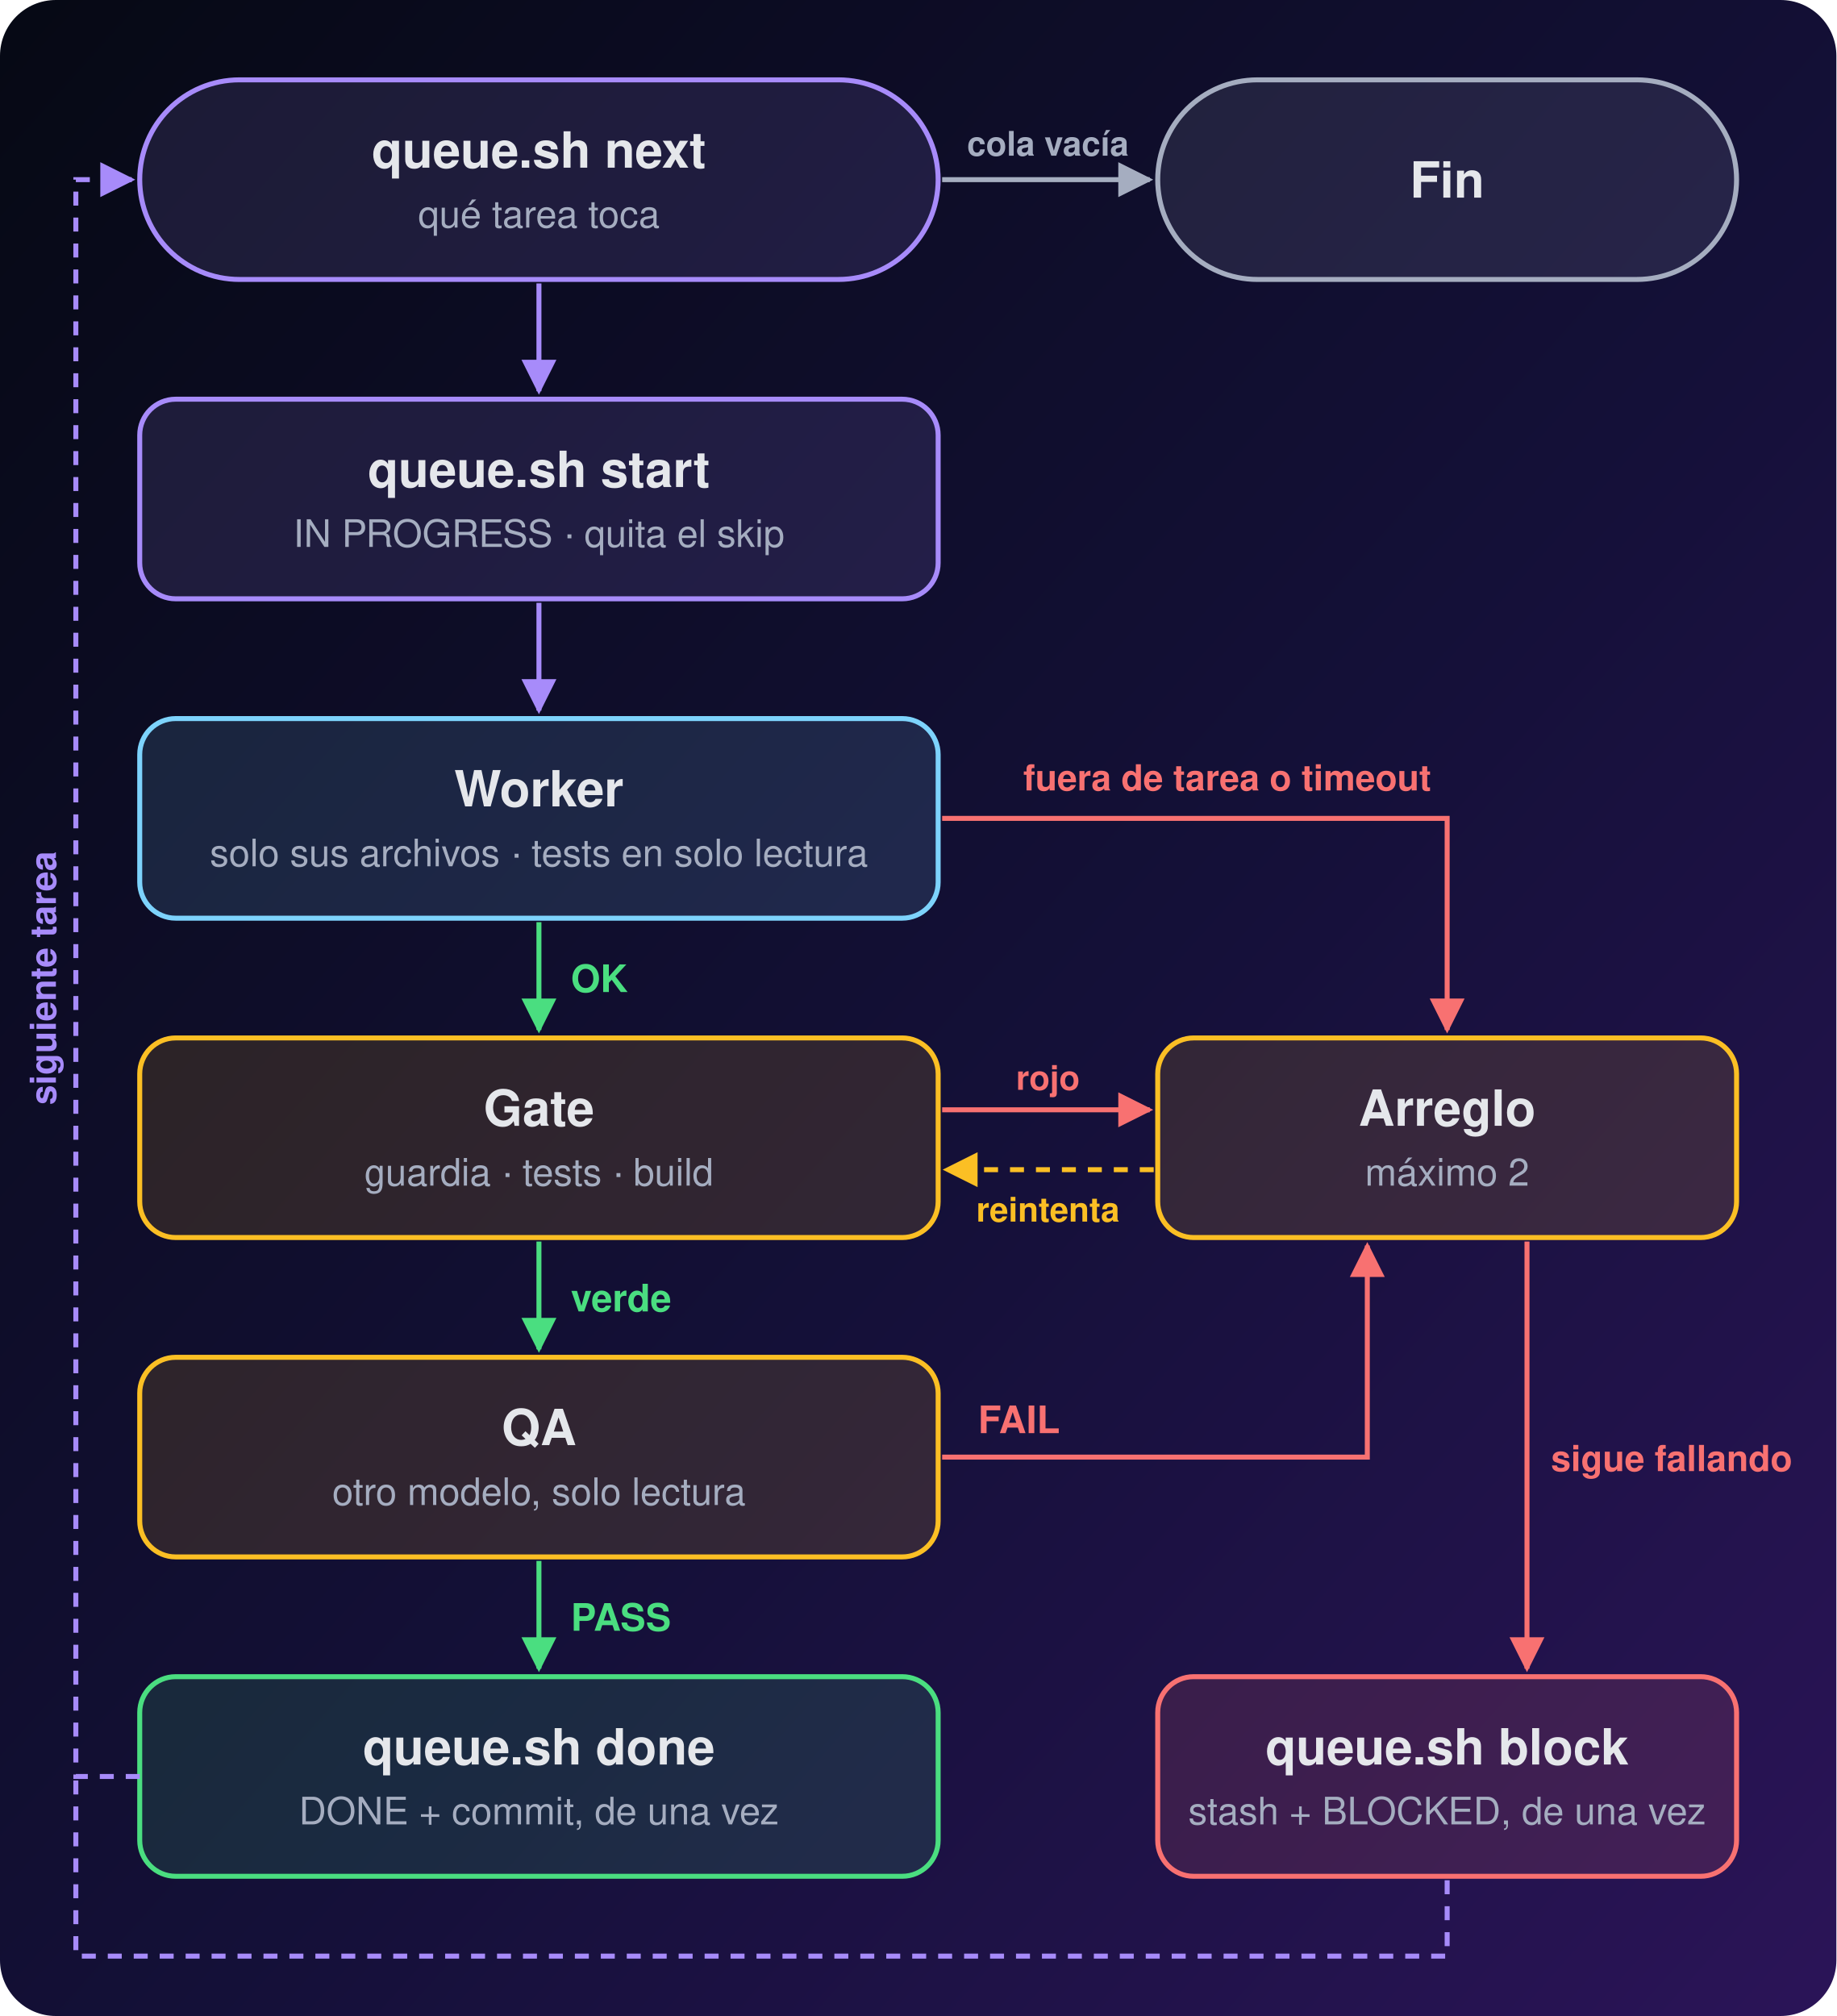
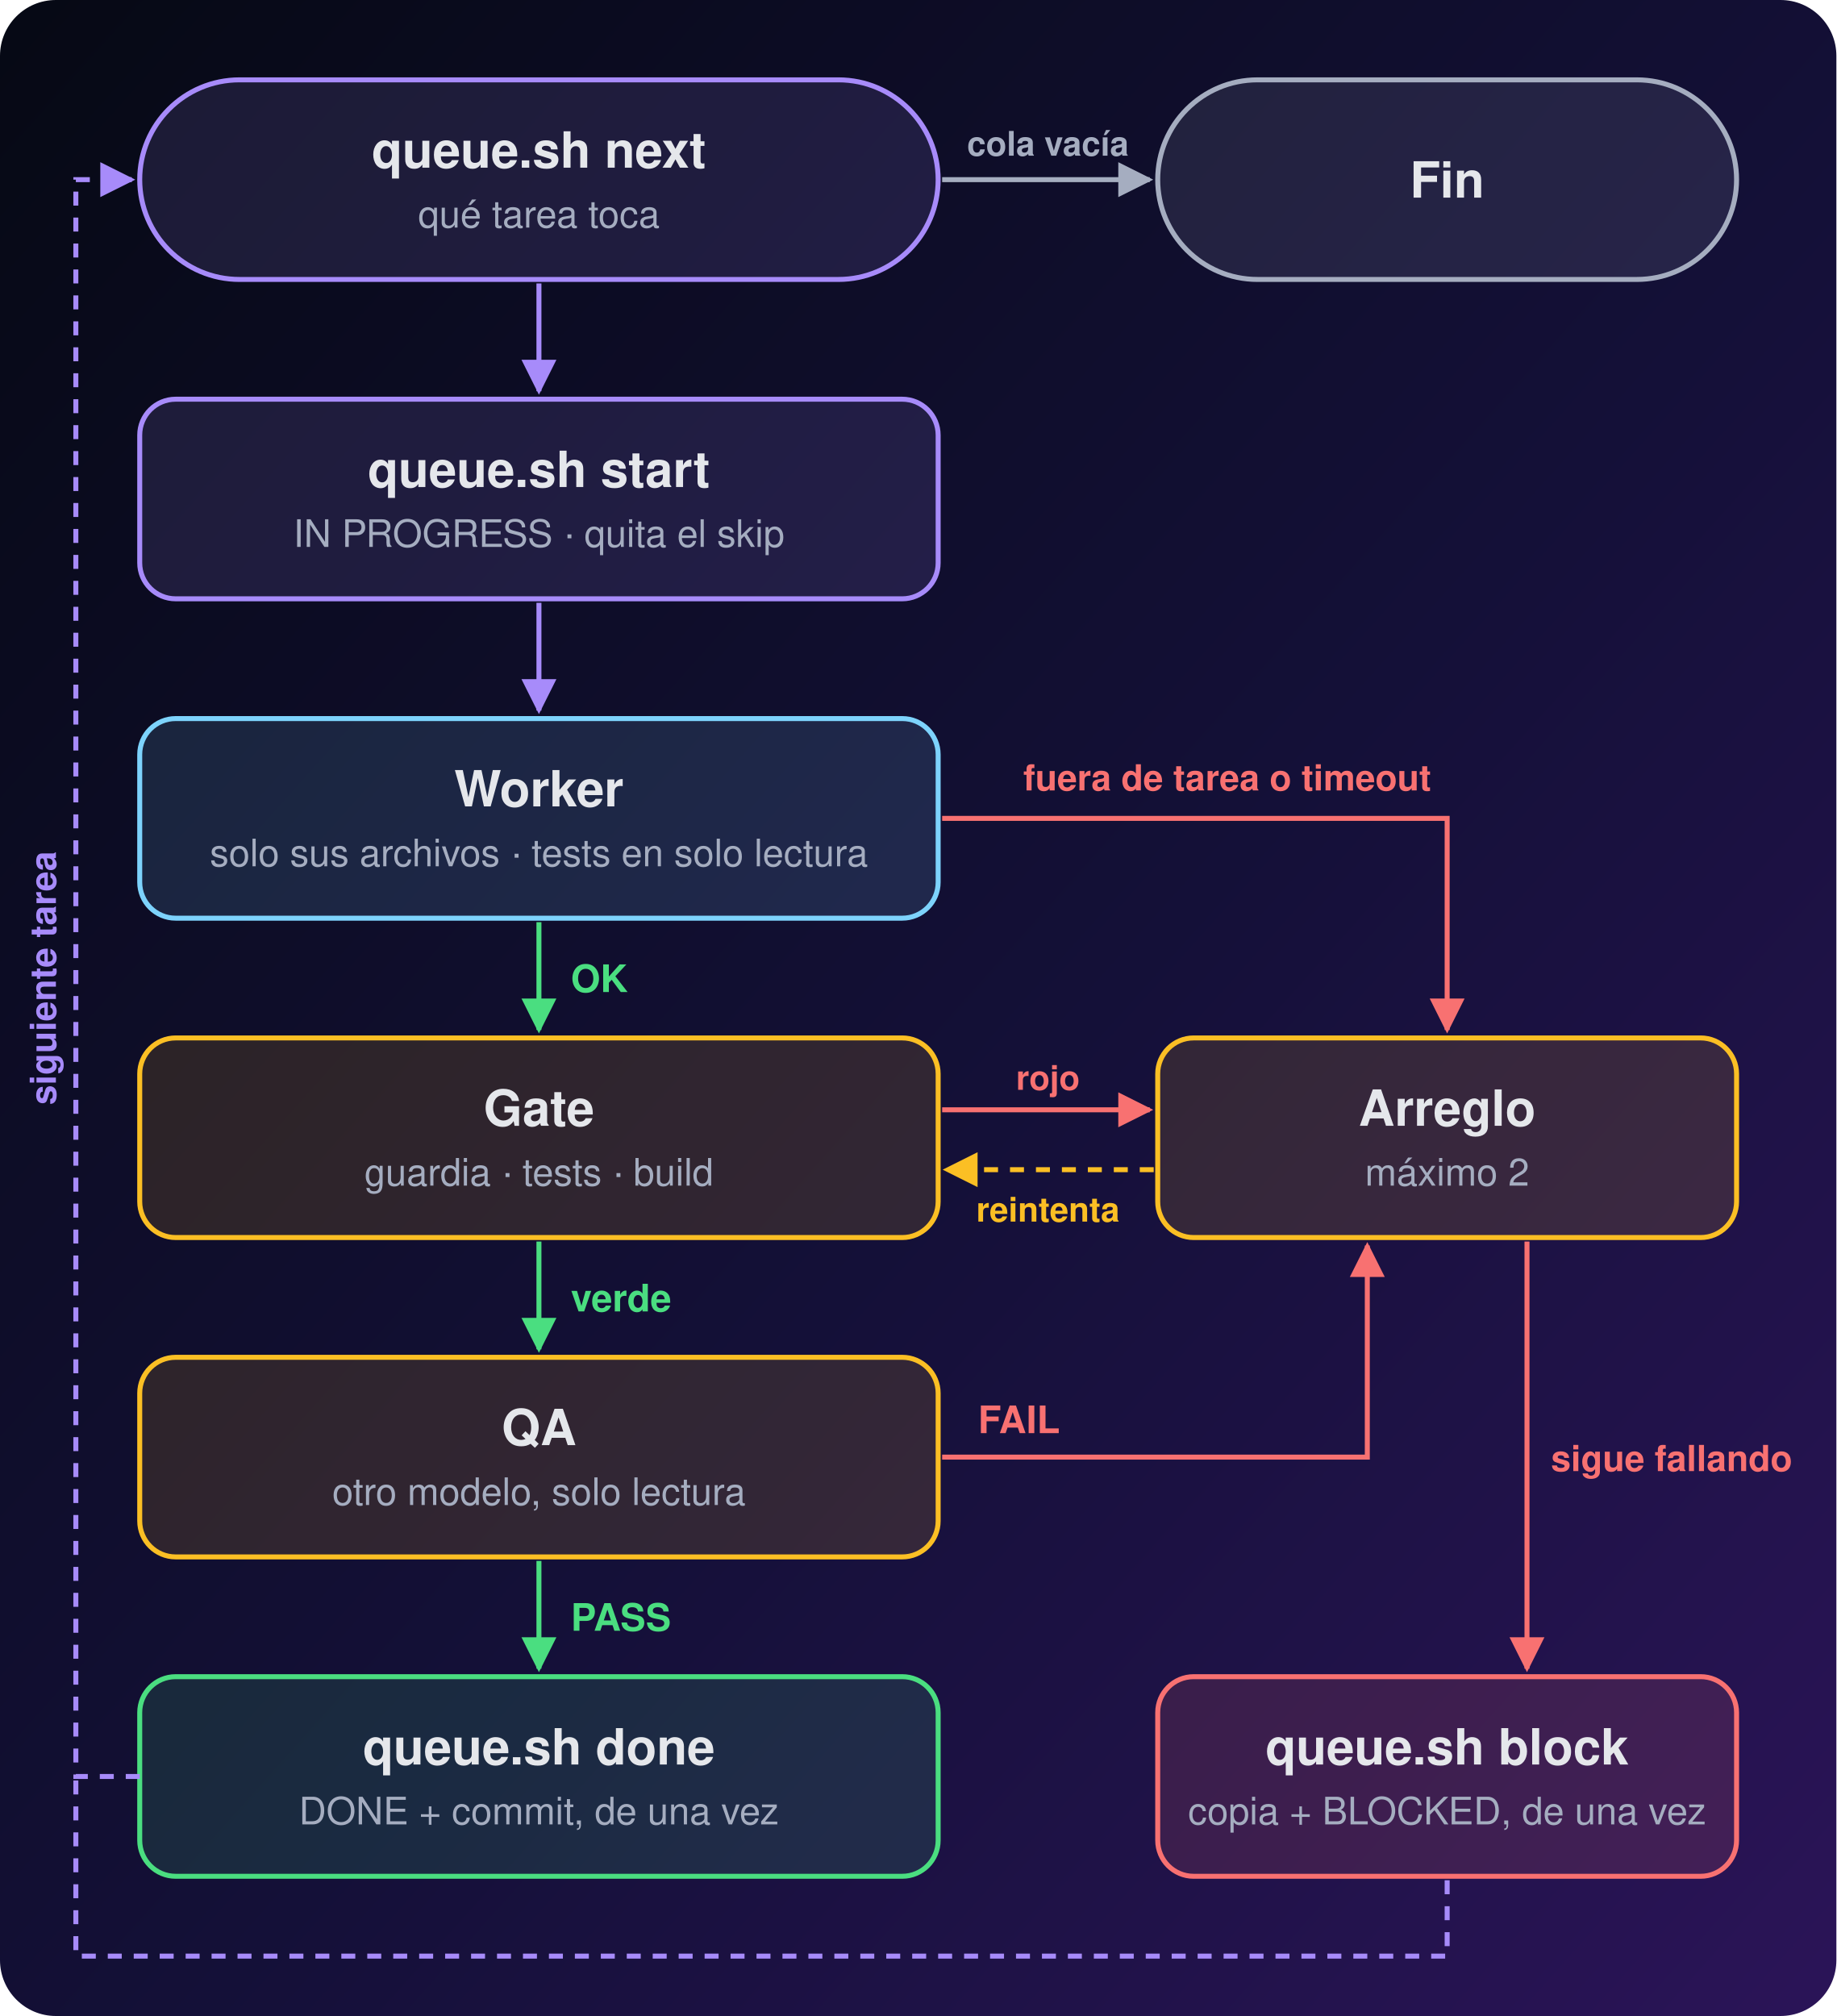
<svg xmlns="http://www.w3.org/2000/svg" viewBox="0 0 920 1010" width="920" height="1010" role="img" aria-label="Cada tarea: queue.sh la elige y la empieza, un worker la implementa, el gate y la QA la comprueban, y queue.sh la cierra como DONE o BLOCKED">
  <style>text { font-family: -apple-system, BlinkMacSystemFont, 'Segoe UI', Helvetica, Arial, sans-serif; }</style>
  <defs>
    <linearGradient id="bg" x1="0" y1="0" x2="1" y2="1">
      <stop offset="0" stop-color="#060914" />
      <stop offset=".55" stop-color="#141038" />
      <stop offset="1" stop-color="#2b1458" />
    </linearGradient>
    <marker id="m-text" viewBox="0 0 10 10" refX="9" refY="5" markerWidth="7" markerHeight="7" orient="auto-start-reverse">
      <path d="M0,0 L10,5 L0,10 z" fill="#e5e7eb" />
    </marker>
    <marker id="m-muted" viewBox="0 0 10 10" refX="9" refY="5" markerWidth="7" markerHeight="7" orient="auto-start-reverse">
      <path d="M0,0 L10,5 L0,10 z" fill="#a5adc0" />
    </marker>
    <marker id="m-violet" viewBox="0 0 10 10" refX="9" refY="5" markerWidth="7" markerHeight="7" orient="auto-start-reverse">
      <path d="M0,0 L10,5 L0,10 z" fill="#a78bfa" />
    </marker>
    <marker id="m-violet2" viewBox="0 0 10 10" refX="9" refY="5" markerWidth="7" markerHeight="7" orient="auto-start-reverse">
      <path d="M0,0 L10,5 L0,10 z" fill="#8b5cf6" />
    </marker>
    <marker id="m-green" viewBox="0 0 10 10" refX="9" refY="5" markerWidth="7" markerHeight="7" orient="auto-start-reverse">
      <path d="M0,0 L10,5 L0,10 z" fill="#4ade80" />
    </marker>
    <marker id="m-amber" viewBox="0 0 10 10" refX="9" refY="5" markerWidth="7" markerHeight="7" orient="auto-start-reverse">
      <path d="M0,0 L10,5 L0,10 z" fill="#fbbf24" />
    </marker>
    <marker id="m-red" viewBox="0 0 10 10" refX="9" refY="5" markerWidth="7" markerHeight="7" orient="auto-start-reverse">
      <path d="M0,0 L10,5 L0,10 z" fill="#f87171" />
    </marker>
    <marker id="m-blue" viewBox="0 0 10 10" refX="9" refY="5" markerWidth="7" markerHeight="7" orient="auto-start-reverse">
      <path d="M0,0 L10,5 L0,10 z" fill="#7dd3fc" />
    </marker>
  </defs>
  <rect width="920" height="1010" rx="28" fill="url(#bg)" />
  <rect x="70" y="40" width="400" height="100" rx="50.0" fill="#a78bfa" fill-opacity=".13" stroke="#a78bfa" stroke-width="2.5" />
  <text x="270.0" y="84.0" text-anchor="middle" font-size="25" font-weight="700" fill="#e5e7eb">queue.sh next</text>
  <text x="270.0" y="114.0" text-anchor="middle" font-size="19" fill="#a5adc0">qué tarea toca</text>
  <rect x="70" y="200" width="400" height="100" rx="18" fill="#a78bfa" fill-opacity=".13" stroke="#a78bfa" stroke-width="2.5" />
  <text x="270.0" y="244.0" text-anchor="middle" font-size="25" font-weight="700" fill="#e5e7eb">queue.sh start</text>
  <text x="270.0" y="274.0" text-anchor="middle" font-size="19" fill="#a5adc0">IN PROGRESS · quita el skip</text>
  <rect x="70" y="360" width="400" height="100" rx="18" fill="#7dd3fc" fill-opacity=".13" stroke="#7dd3fc" stroke-width="2.5" />
  <text x="270.0" y="404.0" text-anchor="middle" font-size="25" font-weight="700" fill="#e5e7eb">Worker</text>
  <text x="270.0" y="434.0" text-anchor="middle" font-size="19" fill="#a5adc0">solo sus archivos · tests en solo lectura</text>
  <rect x="70" y="520" width="400" height="100" rx="18" fill="#fbbf24" fill-opacity=".13" stroke="#fbbf24" stroke-width="2.5" />
  <text x="270.0" y="564.0" text-anchor="middle" font-size="25" font-weight="700" fill="#e5e7eb">Gate</text>
  <text x="270.0" y="594.0" text-anchor="middle" font-size="19" fill="#a5adc0">guardia · tests · build</text>
  <rect x="70" y="680" width="400" height="100" rx="18" fill="#fbbf24" fill-opacity=".13" stroke="#fbbf24" stroke-width="2.5" />
  <text x="270.0" y="724.0" text-anchor="middle" font-size="25" font-weight="700" fill="#e5e7eb">QA</text>
  <text x="270.0" y="754.0" text-anchor="middle" font-size="19" fill="#a5adc0">otro modelo, solo lectura</text>
  <rect x="70" y="840" width="400" height="100" rx="18" fill="#4ade80" fill-opacity=".13" stroke="#4ade80" stroke-width="2.5" />
  <text x="270.0" y="884.0" text-anchor="middle" font-size="25" font-weight="700" fill="#e5e7eb">queue.sh done</text>
  <text x="270.0" y="914.0" text-anchor="middle" font-size="19" fill="#a5adc0">DONE + commit, de una vez</text>
  <rect x="580" y="40" width="290" height="100" rx="50.0" fill="#a5adc0" fill-opacity=".13" stroke="#a5adc0" stroke-width="2.5" />
  <text x="725.0" y="99.0" text-anchor="middle" font-size="25" font-weight="700" fill="#e5e7eb">Fin</text>
  <rect x="580" y="520" width="290" height="100" rx="18" fill="#fbbf24" fill-opacity=".13" stroke="#fbbf24" stroke-width="2.5" />
  <text x="725.0" y="564.0" text-anchor="middle" font-size="25" font-weight="700" fill="#e5e7eb">Arreglo</text>
  <text x="725.0" y="594.0" text-anchor="middle" font-size="19" fill="#a5adc0">máximo 2</text>
  <rect x="580" y="840" width="290" height="100" rx="18" fill="#f87171" fill-opacity=".13" stroke="#f87171" stroke-width="2.5" />
  <text x="725.0" y="884.0" text-anchor="middle" font-size="25" font-weight="700" fill="#e5e7eb">queue.sh block</text>
-   <text x="725.0" y="914.0" text-anchor="middle" font-size="19" fill="#a5adc0">stash + BLOCKED, de una vez</text>
+   <text x="725.0" y="914.0" text-anchor="middle" font-size="19" fill="#a5adc0">copia + BLOCKED, de una vez</text>
  <path d="M270.0,142 L270.0,196" fill="none" stroke="#a78bfa" stroke-width="2.5" marker-end="url(#m-violet)" />
  <path d="M270.0,302 L270.0,356" fill="none" stroke="#a78bfa" stroke-width="2.5" marker-end="url(#m-violet)" />
  <path d="M270.0,462 L270.0,516" fill="none" stroke="#4ade80" stroke-width="2.5" marker-end="url(#m-green)" />
  <text x="286.0" y="497.0" text-anchor="start" font-size="19" font-weight="600" fill="#4ade80">OK</text>
  <path d="M270.0,622 L270.0,676" fill="none" stroke="#4ade80" stroke-width="2.5" marker-end="url(#m-green)" />
  <text x="286.0" y="657.0" text-anchor="start" font-size="19" font-weight="600" fill="#4ade80">verde</text>
  <path d="M270.0,782 L270.0,836" fill="none" stroke="#4ade80" stroke-width="2.5" marker-end="url(#m-green)" />
  <text x="286.0" y="817.0" text-anchor="start" font-size="19" font-weight="600" fill="#4ade80">PASS</text>
  <path d="M472,90.0 L576,90.0" fill="none" stroke="#a5adc0" stroke-width="2.5" marker-end="url(#m-muted)" />
  <text x="525.0" y="78.0" text-anchor="middle" font-size="17" font-weight="600" fill="#a5adc0">cola vacía</text>
  <path d="M472,410.0 L725.0,410.0 L725.0,516" fill="none" stroke="#f87171" stroke-width="2.5" marker-end="url(#m-red)" />
  <text x="717.0" y="396.0" text-anchor="end" font-size="18" font-weight="600" fill="#f87171">fuera de tarea o timeout</text>
  <path d="M472,556.0 L576,556.0" fill="none" stroke="#f87171" stroke-width="2.5" marker-end="url(#m-red)" />
  <text x="525.0" y="546.0" text-anchor="middle" font-size="17" font-weight="600" fill="#f87171">rojo</text>
  <path d="M578,586.0 L474,586.0" fill="none" stroke="#fbbf24" stroke-width="2.5" stroke-dasharray="7 6" marker-end="url(#m-amber)" />
  <text x="525.0" y="612.0" text-anchor="middle" font-size="17" font-weight="600" fill="#fbbf24">reintenta</text>
  <path d="M472,730.0 L685.0,730.0 L685.0,624" fill="none" stroke="#f87171" stroke-width="2.5" marker-end="url(#m-red)" />
  <text x="490" y="718.0" text-anchor="start" font-size="19" font-weight="600" fill="#f87171">FAIL</text>
  <path d="M765.0,622 L765.0,836" fill="none" stroke="#f87171" stroke-width="2.5" marker-end="url(#m-red)" />
  <text x="777.0" y="737.0" text-anchor="start" font-size="18" font-weight="600" fill="#f87171">sigue fallando</text>
  <path d="M70,890.0 L38,890.0 L38,90.0 L66,90.0" fill="none" stroke="#a78bfa" stroke-width="2.5" stroke-dasharray="7 6" marker-end="url(#m-violet)" />
  <path d="M725.0,942 L725.0,980 L38,980 L38,890.0" fill="none" stroke="#a78bfa" stroke-width="2.5" stroke-dasharray="7 6" />
  <text transform="translate(28,490.0) rotate(-90)" text-anchor="middle" font-size="18" font-weight="600" fill="#a78bfa">siguiente tarea</text>
</svg>
